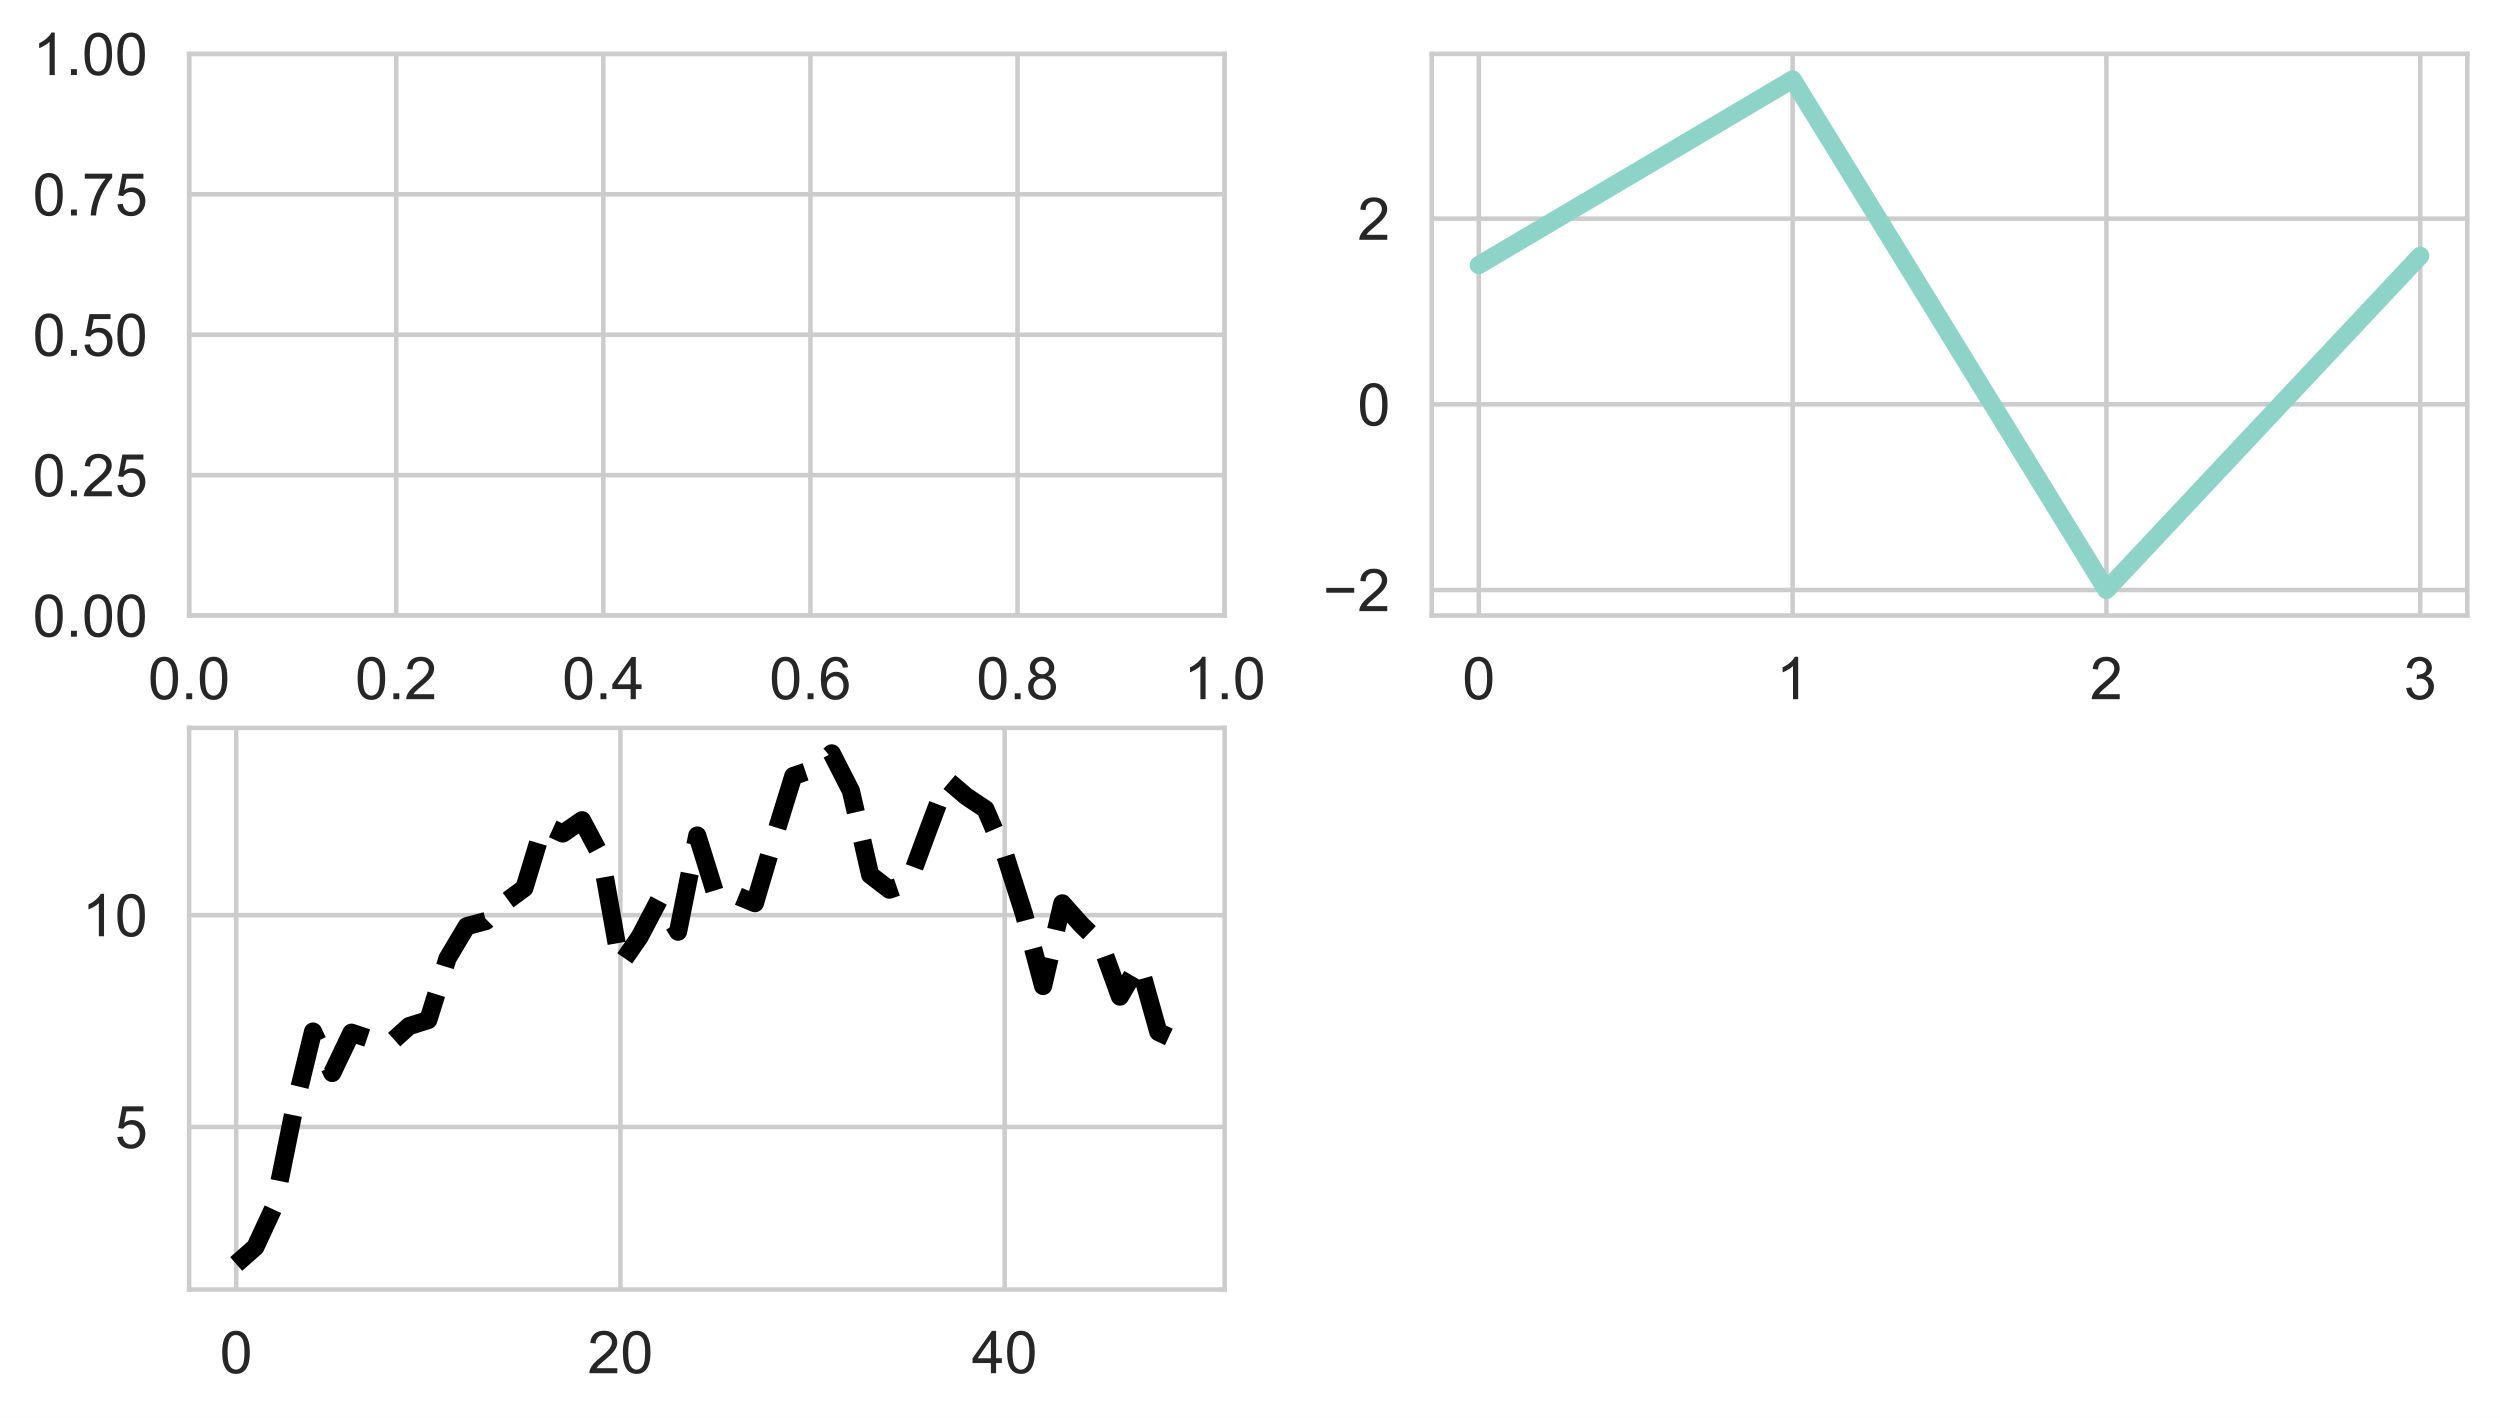
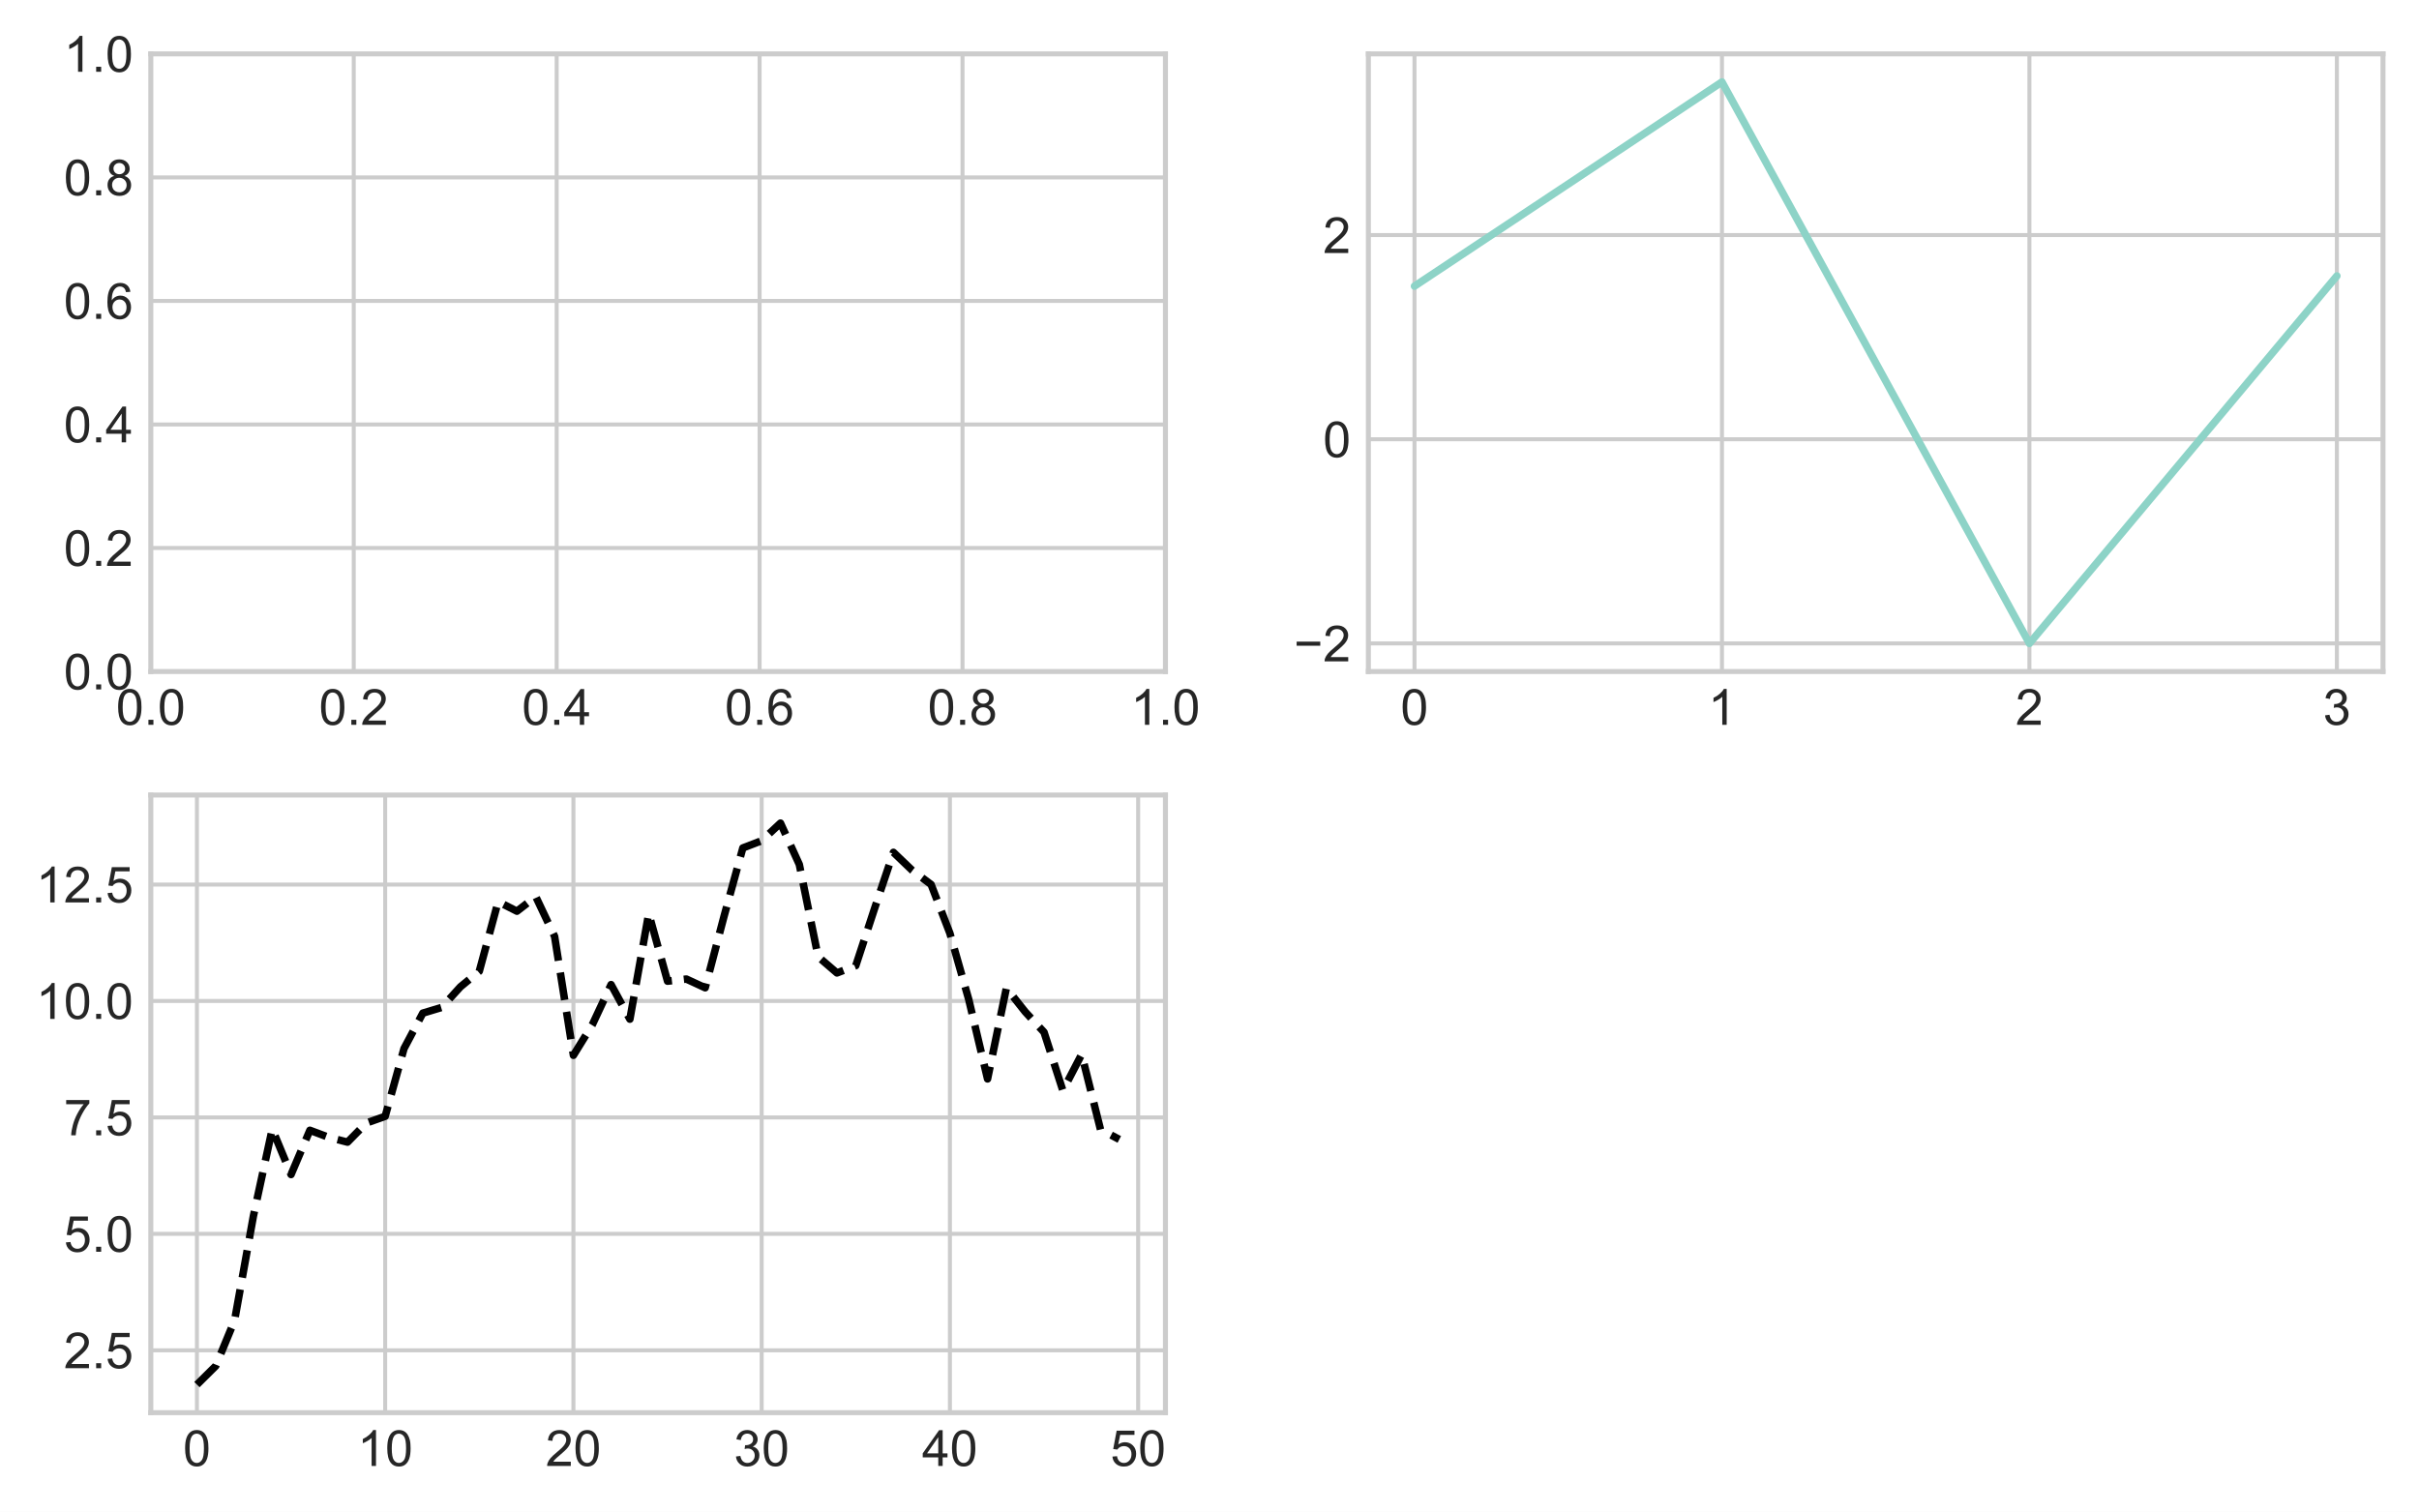
- <svg xmlns="http://www.w3.org/2000/svg" xmlns:xlink="http://www.w3.org/1999/xlink" height="311.841pt" version="1.1" viewBox="0 0 549.919 311.841" width="549.919pt">
+ <svg xmlns="http://www.w3.org/2000/svg" xmlns:xlink="http://www.w3.org/1999/xlink" height="302.424pt" version="1.1" viewBox="0 0 483.761 302.424" width="483.761pt">
  <defs>
    <style type="text/css">
*{stroke-linecap:butt;stroke-linejoin:round;}
  </style>
  </defs>
  <g id="figure_1">
    <g id="patch_1">
-       <path d="M 0 311.841  L 549.919 311.841  L 549.919 0  L 0 0  z " style="fill:#ffffff;" />
+       <path d="M 0 302.424  L 483.761 302.424  L 483.761 0  L 0 0  z " style="fill:#ffffff;" />
    </g>
    <g id="axes_1">
      <g id="patch_2">
-         <path d="M 41.599 135.398  L 269.381 135.398  L 269.381 11.853  L 41.599 11.853  z " style="fill:#ffffff;" />
+         <path d="M 30.161 134.324  L 233.07 134.324  L 233.07 10.779  L 30.161 10.779  z " style="fill:#ffffff;" />
      </g>
      <g id="matplotlib.axis_1">
        <g id="xtick_1">
          <g id="line2d_1">
-             <path clip-path="url(#pb2ed7197c6)" d="M 41.599 135.398  L 41.599 11.853  " style="fill:none;stroke:#cccccc;stroke-linecap:round;" />
+             <path clip-path="url(#p2ce2f819a0)" d="M 30.161 134.324  L 30.161 10.779  " style="fill:none;stroke:#cccccc;stroke-linecap:round;stroke-width:0.8;" />
          </g>
          <g id="line2d_2" />
          <g id="text_1">
            <defs>
              <path d="M 4.156 35.297  Q 4.156 48 6.766 55.734  Q 9.375 63.484 14.516 67.672  Q 19.672 71.875 27.484 71.875  Q 33.25 71.875 37.594 69.547  Q 41.938 67.234 44.766 62.859  Q 47.609 58.5 49.219 52.219  Q 50.828 45.953 50.828 35.297  Q 50.828 22.703 48.234 14.969  Q 45.656 7.234 40.5 3  Q 35.359 -1.219 27.484 -1.219  Q 17.141 -1.219 11.234 6.203  Q 4.156 15.141 4.156 35.297  z M 13.188 35.297  Q 13.188 17.672 17.312 11.828  Q 21.438 6 27.484 6  Q 33.547 6 37.672 11.859  Q 41.797 17.719 41.797 35.297  Q 41.797 52.984 37.672 58.781  Q 33.547 64.594 27.391 64.594  Q 21.344 64.594 17.719 59.469  Q 13.188 52.938 13.188 35.297  z " id="ArialMT-48" />
              <path d="M 9.078 0  L 9.078 10.016  L 19.094 10.016  L 19.094 0  z " id="ArialMT-46" />
            </defs>
-             <g style="fill:#262626;" transform="translate(32.56422 153.8032)scale(0.13 -0.13)">
+             <g style="fill:#262626;" transform="translate(23.21094 144.9822)scale(0.1 -0.1)">
              <use xlink:href="#ArialMT-48" />
              <use x="55.615" xlink:href="#ArialMT-46" />
              <use x="83.398" xlink:href="#ArialMT-48" />
            </g>
          </g>
        </g>
        <g id="xtick_2">
          <g id="line2d_3">
-             <path clip-path="url(#pb2ed7197c6)" d="M 87.156 135.398  L 87.156 11.853  " style="fill:none;stroke:#cccccc;stroke-linecap:round;" />
+             <path clip-path="url(#p2ce2f819a0)" d="M 70.743 134.324  L 70.743 10.779  " style="fill:none;stroke:#cccccc;stroke-linecap:round;stroke-width:0.8;" />
          </g>
          <g id="line2d_4" />
          <g id="text_2">
            <defs>
              <path d="M 50.344 8.453  L 50.344 0  L 3.031 0  Q 2.938 3.172 4.047 6.109  Q 5.859 10.938 9.828 15.625  Q 13.812 20.312 21.344 26.469  Q 33.016 36.031 37.109 41.625  Q 41.219 47.219 41.219 52.203  Q 41.219 57.422 37.469 61  Q 33.734 64.594 27.734 64.594  Q 21.391 64.594 17.578 60.781  Q 13.766 56.984 13.719 50.25  L 4.688 51.172  Q 5.609 61.281 11.656 66.578  Q 17.719 71.875 27.938 71.875  Q 38.234 71.875 44.234 66.156  Q 50.25 60.453 50.25 52  Q 50.25 47.703 48.484 43.547  Q 46.734 39.406 42.656 34.812  Q 38.578 30.219 29.109 22.219  Q 21.188 15.578 18.938 13.203  Q 16.703 10.844 15.234 8.453  z " id="ArialMT-50" />
            </defs>
-             <g style="fill:#262626;" transform="translate(78.12058 153.8032)scale(0.13 -0.13)">
+             <g style="fill:#262626;" transform="translate(63.79276 144.9822)scale(0.1 -0.1)">
              <use xlink:href="#ArialMT-48" />
              <use x="55.615" xlink:href="#ArialMT-46" />
              <use x="83.398" xlink:href="#ArialMT-50" />
            </g>
          </g>
        </g>
        <g id="xtick_3">
          <g id="line2d_5">
-             <path clip-path="url(#pb2ed7197c6)" d="M 132.712 135.398  L 132.712 11.853  " style="fill:none;stroke:#cccccc;stroke-linecap:round;" />
+             <path clip-path="url(#p2ce2f819a0)" d="M 111.325 134.324  L 111.325 10.779  " style="fill:none;stroke:#cccccc;stroke-linecap:round;stroke-width:0.8;" />
          </g>
          <g id="line2d_6" />
          <g id="text_3">
            <defs>
              <path d="M 32.328 0  L 32.328 17.141  L 1.266 17.141  L 1.266 25.203  L 33.938 71.578  L 41.109 71.578  L 41.109 25.203  L 50.781 25.203  L 50.781 17.141  L 41.109 17.141  L 41.109 0  z M 32.328 25.203  L 32.328 57.469  L 9.906 25.203  z " id="ArialMT-52" />
            </defs>
-             <g style="fill:#262626;" transform="translate(123.6769 153.8032)scale(0.13 -0.13)">
+             <g style="fill:#262626;" transform="translate(104.3746 144.9822)scale(0.1 -0.1)">
              <use xlink:href="#ArialMT-48" />
              <use x="55.615" xlink:href="#ArialMT-46" />
              <use x="83.398" xlink:href="#ArialMT-52" />
            </g>
          </g>
        </g>
        <g id="xtick_4">
          <g id="line2d_7">
-             <path clip-path="url(#pb2ed7197c6)" d="M 178.268 135.398  L 178.268 11.853  " style="fill:none;stroke:#cccccc;stroke-linecap:round;" />
+             <path clip-path="url(#p2ce2f819a0)" d="M 151.906 134.324  L 151.906 10.779  " style="fill:none;stroke:#cccccc;stroke-linecap:round;stroke-width:0.8;" />
          </g>
          <g id="line2d_8" />
          <g id="text_4">
            <defs>
              <path d="M 49.75 54.047  L 41.016 53.375  Q 39.844 58.547 37.703 60.891  Q 34.125 64.656 28.906 64.656  Q 24.703 64.656 21.531 62.312  Q 17.391 59.281 14.984 53.469  Q 12.594 47.656 12.5 36.922  Q 15.672 41.75 20.266 44.094  Q 24.859 46.438 29.891 46.438  Q 38.672 46.438 44.844 39.969  Q 51.031 33.5 51.031 23.25  Q 51.031 16.5 48.125 10.719  Q 45.219 4.938 40.141 1.859  Q 35.062 -1.219 28.609 -1.219  Q 17.625 -1.219 10.688 6.859  Q 3.766 14.938 3.766 33.5  Q 3.766 54.25 11.422 63.672  Q 18.109 71.875 29.438 71.875  Q 37.891 71.875 43.281 67.141  Q 48.688 62.406 49.75 54.047  z M 13.875 23.188  Q 13.875 18.656 15.797 14.5  Q 17.719 10.359 21.188 8.172  Q 24.656 6 28.469 6  Q 34.031 6 38.031 10.484  Q 42.047 14.984 42.047 22.703  Q 42.047 30.125 38.078 34.391  Q 34.125 38.672 28.125 38.672  Q 22.172 38.672 18.016 34.391  Q 13.875 30.125 13.875 23.188  z " id="ArialMT-54" />
            </defs>
-             <g style="fill:#262626;" transform="translate(169.2333 153.8032)scale(0.13 -0.13)">
+             <g style="fill:#262626;" transform="translate(144.9564 144.9822)scale(0.1 -0.1)">
              <use xlink:href="#ArialMT-48" />
              <use x="55.615" xlink:href="#ArialMT-46" />
              <use x="83.398" xlink:href="#ArialMT-54" />
            </g>
          </g>
        </g>
        <g id="xtick_5">
          <g id="line2d_9">
-             <path clip-path="url(#pb2ed7197c6)" d="M 223.825 135.398  L 223.825 11.853  " style="fill:none;stroke:#cccccc;stroke-linecap:round;" />
+             <path clip-path="url(#p2ce2f819a0)" d="M 192.488 134.324  L 192.488 10.779  " style="fill:none;stroke:#cccccc;stroke-linecap:round;stroke-width:0.8;" />
          </g>
          <g id="line2d_10" />
          <g id="text_5">
            <defs>
              <path d="M 17.672 38.812  Q 12.203 40.828 9.562 44.531  Q 6.938 48.25 6.938 53.422  Q 6.938 61.234 12.547 66.547  Q 18.172 71.875 27.484 71.875  Q 36.859 71.875 42.578 66.422  Q 48.297 60.984 48.297 53.172  Q 48.297 48.188 45.672 44.5  Q 43.062 40.828 37.75 38.812  Q 44.344 36.672 47.781 31.875  Q 51.219 27.094 51.219 20.453  Q 51.219 11.281 44.719 5.031  Q 38.234 -1.219 27.641 -1.219  Q 17.047 -1.219 10.547 5.047  Q 4.047 11.328 4.047 20.703  Q 4.047 27.688 7.594 32.391  Q 11.141 37.109 17.672 38.812  z M 15.922 53.719  Q 15.922 48.641 19.188 45.406  Q 22.469 42.188 27.688 42.188  Q 32.766 42.188 36.016 45.375  Q 39.266 48.578 39.266 53.219  Q 39.266 58.062 35.906 61.359  Q 32.562 64.656 27.594 64.656  Q 22.562 64.656 19.234 61.422  Q 15.922 58.203 15.922 53.719  z M 13.094 20.656  Q 13.094 16.891 14.875 13.375  Q 16.656 9.859 20.172 7.922  Q 23.688 6 27.734 6  Q 34.031 6 38.125 10.047  Q 42.234 14.109 42.234 20.359  Q 42.234 26.703 38.016 30.859  Q 33.797 35.016 27.438 35.016  Q 21.234 35.016 17.156 30.906  Q 13.094 26.812 13.094 20.656  z " id="ArialMT-56" />
            </defs>
-             <g style="fill:#262626;" transform="translate(214.7897 153.8032)scale(0.13 -0.13)">
+             <g style="fill:#262626;" transform="translate(185.5382 144.9822)scale(0.1 -0.1)">
              <use xlink:href="#ArialMT-48" />
              <use x="55.615" xlink:href="#ArialMT-46" />
              <use x="83.398" xlink:href="#ArialMT-56" />
            </g>
          </g>
        </g>
        <g id="xtick_6">
          <g id="line2d_11">
-             <path clip-path="url(#pb2ed7197c6)" d="M 269.381 135.398  L 269.381 11.853  " style="fill:none;stroke:#cccccc;stroke-linecap:round;" />
+             <path clip-path="url(#p2ce2f819a0)" d="M 233.07 134.324  L 233.07 10.779  " style="fill:none;stroke:#cccccc;stroke-linecap:round;stroke-width:0.8;" />
          </g>
          <g id="line2d_12" />
          <g id="text_6">
            <defs>
              <path d="M 37.25 0  L 28.469 0  L 28.469 56  Q 25.297 52.984 20.141 49.953  Q 14.984 46.922 10.891 45.406  L 10.891 53.906  Q 18.266 57.375 23.781 62.297  Q 29.297 67.234 31.594 71.875  L 37.25 71.875  z " id="ArialMT-49" />
            </defs>
-             <g style="fill:#262626;" transform="translate(260.346 153.8032)scale(0.13 -0.13)">
+             <g style="fill:#262626;" transform="translate(226.12 144.9822)scale(0.1 -0.1)">
              <use xlink:href="#ArialMT-49" />
              <use x="55.615" xlink:href="#ArialMT-46" />
              <use x="83.398" xlink:href="#ArialMT-48" />
            </g>
          </g>
        </g>
      </g>
      <g id="matplotlib.axis_2">
        <g id="ytick_1">
          <g id="line2d_13">
-             <path clip-path="url(#pb2ed7197c6)" d="M 41.599 135.398  L 269.381 135.398  " style="fill:none;stroke:#cccccc;stroke-linecap:round;" />
+             <path clip-path="url(#p2ce2f819a0)" d="M 30.161 134.324  L 233.07 134.324  " style="fill:none;stroke:#cccccc;stroke-linecap:round;stroke-width:0.8;" />
          </g>
          <g id="line2d_14" />
          <g id="text_7">
-             <g style="fill:#262626;" transform="translate(7.2 140.0506)scale(0.13 -0.13)">
+             <g style="fill:#262626;" transform="translate(12.76094 137.9033)scale(0.1 -0.1)">
              <use xlink:href="#ArialMT-48" />
              <use x="55.615" xlink:href="#ArialMT-46" />
              <use x="83.398" xlink:href="#ArialMT-48" />
-               <use x="139.014" xlink:href="#ArialMT-48" />
            </g>
          </g>
        </g>
        <g id="ytick_2">
          <g id="line2d_15">
-             <path clip-path="url(#pb2ed7197c6)" d="M 41.599 104.512  L 269.381 104.512  " style="fill:none;stroke:#cccccc;stroke-linecap:round;" />
+             <path clip-path="url(#p2ce2f819a0)" d="M 30.161 109.615  L 233.07 109.615  " style="fill:none;stroke:#cccccc;stroke-linecap:round;stroke-width:0.8;" />
          </g>
          <g id="line2d_16" />
          <g id="text_8">
-             <defs>
-               <path d="M 4.156 18.75  L 13.375 19.531  Q 14.406 12.797 18.141 9.391  Q 21.875 6 27.156 6  Q 33.5 6 37.891 10.781  Q 42.281 15.578 42.281 23.484  Q 42.281 31 38.062 35.344  Q 33.844 39.703 27 39.703  Q 22.75 39.703 19.328 37.766  Q 15.922 35.844 13.969 32.766  L 5.719 33.844  L 12.641 70.609  L 48.25 70.609  L 48.25 62.203  L 19.672 62.203  L 15.828 42.969  Q 22.266 47.469 29.344 47.469  Q 38.719 47.469 45.156 40.969  Q 51.609 34.469 51.609 24.266  Q 51.609 14.547 45.953 7.469  Q 39.062 -1.219 27.156 -1.219  Q 17.391 -1.219 11.203 4.25  Q 5.031 9.719 4.156 18.75  z " id="ArialMT-53" />
-             </defs>
-             <g style="fill:#262626;" transform="translate(7.2 109.1642)scale(0.13 -0.13)">
+             <g style="fill:#262626;" transform="translate(12.76094 113.1942)scale(0.1 -0.1)">
              <use xlink:href="#ArialMT-48" />
              <use x="55.615" xlink:href="#ArialMT-46" />
              <use x="83.398" xlink:href="#ArialMT-50" />
-               <use x="139.014" xlink:href="#ArialMT-53" />
            </g>
          </g>
        </g>
        <g id="ytick_3">
          <g id="line2d_17">
-             <path clip-path="url(#pb2ed7197c6)" d="M 41.599 73.625  L 269.381 73.625  " style="fill:none;stroke:#cccccc;stroke-linecap:round;" />
+             <path clip-path="url(#p2ce2f819a0)" d="M 30.161 84.906  L 233.07 84.906  " style="fill:none;stroke:#cccccc;stroke-linecap:round;stroke-width:0.8;" />
          </g>
          <g id="line2d_18" />
          <g id="text_9">
-             <g style="fill:#262626;" transform="translate(7.2 78.27788)scale(0.13 -0.13)">
-               <use xlink:href="#ArialMT-48" />
-               <use x="55.615" xlink:href="#ArialMT-46" />
-               <use x="83.398" xlink:href="#ArialMT-53" />
-               <use x="139.014" xlink:href="#ArialMT-48" />
+             <g style="fill:#262626;" transform="translate(12.76094 88.48508)scale(0.1 -0.1)">
+               <use xlink:href="#ArialMT-48" />
+               <use x="55.615" xlink:href="#ArialMT-46" />
+               <use x="83.398" xlink:href="#ArialMT-52" />
            </g>
          </g>
        </g>
        <g id="ytick_4">
          <g id="line2d_19">
-             <path clip-path="url(#pb2ed7197c6)" d="M 41.599 42.739  L 269.381 42.739  " style="fill:none;stroke:#cccccc;stroke-linecap:round;" />
+             <path clip-path="url(#p2ce2f819a0)" d="M 30.161 60.197  L 233.07 60.197  " style="fill:none;stroke:#cccccc;stroke-linecap:round;stroke-width:0.8;" />
          </g>
          <g id="line2d_20" />
          <g id="text_10">
-             <defs>
-               <path d="M 4.734 62.203  L 4.734 70.656  L 51.078 70.656  L 51.078 63.812  Q 44.234 56.547 37.516 44.484  Q 30.812 32.422 27.156 19.672  Q 24.516 10.688 23.781 0  L 14.75 0  Q 14.891 8.453 18.062 20.406  Q 21.234 32.375 27.172 43.484  Q 33.109 54.594 39.797 62.203  z " id="ArialMT-55" />
-             </defs>
-             <g style="fill:#262626;" transform="translate(7.2 47.39152)scale(0.13 -0.13)">
-               <use xlink:href="#ArialMT-48" />
-               <use x="55.615" xlink:href="#ArialMT-46" />
-               <use x="83.398" xlink:href="#ArialMT-55" />
-               <use x="139.014" xlink:href="#ArialMT-53" />
+             <g style="fill:#262626;" transform="translate(12.76094 63.77599)scale(0.1 -0.1)">
+               <use xlink:href="#ArialMT-48" />
+               <use x="55.615" xlink:href="#ArialMT-46" />
+               <use x="83.398" xlink:href="#ArialMT-54" />
            </g>
          </g>
        </g>
        <g id="ytick_5">
          <g id="line2d_21">
-             <path clip-path="url(#pb2ed7197c6)" d="M 41.599 11.853  L 269.381 11.853  " style="fill:none;stroke:#cccccc;stroke-linecap:round;" />
+             <path clip-path="url(#p2ce2f819a0)" d="M 30.161 35.488  L 233.07 35.488  " style="fill:none;stroke:#cccccc;stroke-linecap:round;stroke-width:0.8;" />
          </g>
          <g id="line2d_22" />
          <g id="text_11">
-             <g style="fill:#262626;" transform="translate(7.2 16.50516)scale(0.13 -0.13)">
+             <g style="fill:#262626;" transform="translate(12.76094 39.0669)scale(0.1 -0.1)">
+               <use xlink:href="#ArialMT-48" />
+               <use x="55.615" xlink:href="#ArialMT-46" />
+               <use x="83.398" xlink:href="#ArialMT-56" />
+             </g>
+           </g>
+         </g>
+         <g id="ytick_6">
+           <g id="line2d_23">
+             <path clip-path="url(#p2ce2f819a0)" d="M 30.161 10.779  L 233.07 10.779  " style="fill:none;stroke:#cccccc;stroke-linecap:round;stroke-width:0.8;" />
+           </g>
+           <g id="line2d_24" />
+           <g id="text_12">
+             <g style="fill:#262626;" transform="translate(12.76094 14.35781)scale(0.1 -0.1)">
              <use xlink:href="#ArialMT-49" />
              <use x="55.615" xlink:href="#ArialMT-46" />
              <use x="83.398" xlink:href="#ArialMT-48" />
-               <use x="139.014" xlink:href="#ArialMT-48" />
            </g>
          </g>
        </g>
      </g>
      <g id="patch_3">
-         <path d="M 41.599 135.398  L 41.599 11.853  " style="fill:none;stroke:#cccccc;stroke-linecap:square;stroke-linejoin:miter;" />
+         <path d="M 30.161 134.324  L 30.161 10.779  " style="fill:none;stroke:#cccccc;stroke-linecap:square;stroke-linejoin:miter;" />
      </g>
      <g id="patch_4">
-         <path d="M 269.381 135.398  L 269.381 11.853  " style="fill:none;stroke:#cccccc;stroke-linecap:square;stroke-linejoin:miter;" />
+         <path d="M 233.07 134.324  L 233.07 10.779  " style="fill:none;stroke:#cccccc;stroke-linecap:square;stroke-linejoin:miter;" />
      </g>
      <g id="patch_5">
-         <path d="M 41.599 135.398  L 269.381 135.398  " style="fill:none;stroke:#cccccc;stroke-linecap:square;stroke-linejoin:miter;" />
+         <path d="M 30.161 134.324  L 233.07 134.324  " style="fill:none;stroke:#cccccc;stroke-linecap:square;stroke-linejoin:miter;" />
      </g>
      <g id="patch_6">
-         <path d="M 41.599 11.853  L 269.381 11.853  " style="fill:none;stroke:#cccccc;stroke-linecap:square;stroke-linejoin:miter;" />
+         <path d="M 30.161 10.779  L 233.07 10.779  " style="fill:none;stroke:#cccccc;stroke-linecap:square;stroke-linejoin:miter;" />
      </g>
    </g>
    <g id="axes_2">
      <g id="patch_7">
-         <path d="M 314.937 135.398  L 542.719 135.398  L 542.719 11.853  L 314.937 11.853  z " style="fill:#ffffff;" />
+         <path d="M 273.652 134.324  L 476.561 134.324  L 476.561 10.779  L 273.652 10.779  z " style="fill:#ffffff;" />
      </g>
      <g id="matplotlib.axis_3">
        <g id="xtick_7">
-           <g id="line2d_23">
-             <path clip-path="url(#p8cd66c0d77)" d="M 325.291 135.398  L 325.291 11.853  " style="fill:none;stroke:#cccccc;stroke-linecap:round;" />
-           </g>
-           <g id="line2d_24" />
-           <g id="text_12">
-             <g style="fill:#262626;" transform="translate(321.6765 153.8032)scale(0.13 -0.13)">
-               <use xlink:href="#ArialMT-48" />
-             </g>
-           </g>
-         </g>
-         <g id="xtick_8">
          <g id="line2d_25">
-             <path clip-path="url(#p8cd66c0d77)" d="M 394.316 135.398  L 394.316 11.853  " style="fill:none;stroke:#cccccc;stroke-linecap:round;" />
+             <path clip-path="url(#p1428429de8)" d="M 282.875 134.324  L 282.875 10.779  " style="fill:none;stroke:#cccccc;stroke-linecap:round;stroke-width:0.8;" />
          </g>
          <g id="line2d_26" />
          <g id="text_13">
-             <g style="fill:#262626;" transform="translate(390.7013 153.8032)scale(0.13 -0.13)">
-               <use xlink:href="#ArialMT-49" />
-             </g>
-           </g>
-         </g>
-         <g id="xtick_9">
+             <g style="fill:#262626;" transform="translate(280.0945 144.9822)scale(0.1 -0.1)">
+               <use xlink:href="#ArialMT-48" />
+             </g>
+           </g>
+         </g>
+         <g id="xtick_8">
          <g id="line2d_27">
-             <path clip-path="url(#p8cd66c0d77)" d="M 463.341 135.398  L 463.341 11.853  " style="fill:none;stroke:#cccccc;stroke-linecap:round;" />
+             <path clip-path="url(#p1428429de8)" d="M 344.363 134.324  L 344.363 10.779  " style="fill:none;stroke:#cccccc;stroke-linecap:round;stroke-width:0.8;" />
          </g>
          <g id="line2d_28" />
          <g id="text_14">
-             <g style="fill:#262626;" transform="translate(459.7261 153.8032)scale(0.13 -0.13)">
-               <use xlink:href="#ArialMT-50" />
-             </g>
-           </g>
-         </g>
-         <g id="xtick_10">
+             <g style="fill:#262626;" transform="translate(341.5821 144.9822)scale(0.1 -0.1)">
+               <use xlink:href="#ArialMT-49" />
+             </g>
+           </g>
+         </g>
+         <g id="xtick_9">
          <g id="line2d_29">
-             <path clip-path="url(#p8cd66c0d77)" d="M 532.365 135.398  L 532.365 11.853  " style="fill:none;stroke:#cccccc;stroke-linecap:round;" />
+             <path clip-path="url(#p1428429de8)" d="M 405.85 134.324  L 405.85 10.779  " style="fill:none;stroke:#cccccc;stroke-linecap:round;stroke-width:0.8;" />
          </g>
          <g id="line2d_30" />
          <g id="text_15">
-             <defs>
-               <path d="M 4.203 18.891  L 12.984 20.062  Q 14.5 12.594 18.141 9.297  Q 21.781 6 27 6  Q 33.203 6 37.469 10.297  Q 41.75 14.594 41.75 20.953  Q 41.75 27 37.797 30.922  Q 33.844 34.859 27.734 34.859  Q 25.25 34.859 21.531 33.891  L 22.516 41.609  Q 23.391 41.5 23.922 41.5  Q 29.547 41.5 34.031 44.422  Q 38.531 47.359 38.531 53.469  Q 38.531 58.297 35.25 61.469  Q 31.984 64.656 26.812 64.656  Q 21.688 64.656 18.266 61.422  Q 14.844 58.203 13.875 51.766  L 5.078 53.328  Q 6.688 62.156 12.391 67.016  Q 18.109 71.875 26.609 71.875  Q 32.469 71.875 37.391 69.359  Q 42.328 66.844 44.938 62.5  Q 47.562 58.156 47.562 53.266  Q 47.562 48.641 45.062 44.828  Q 42.578 41.016 37.703 38.766  Q 44.047 37.312 47.562 32.688  Q 51.078 28.078 51.078 21.141  Q 51.078 11.766 44.234 5.25  Q 37.406 -1.266 26.953 -1.266  Q 17.531 -1.266 11.297 4.344  Q 5.078 9.969 4.203 18.891  z " id="ArialMT-51" />
-             </defs>
-             <g style="fill:#262626;" transform="translate(528.7509 153.8032)scale(0.13 -0.13)">
-               <use xlink:href="#ArialMT-51" />
-             </g>
-           </g>
-         </g>
-       </g>
-       <g id="matplotlib.axis_4">
-         <g id="ytick_6">
+             <g style="fill:#262626;" transform="translate(403.0697 144.9822)scale(0.1 -0.1)">
+               <use xlink:href="#ArialMT-50" />
+             </g>
+           </g>
+         </g>
+         <g id="xtick_10">
          <g id="line2d_31">
-             <path clip-path="url(#p8cd66c0d77)" d="M 314.937 129.782  L 542.719 129.782  " style="fill:none;stroke:#cccccc;stroke-linecap:round;" />
+             <path clip-path="url(#p1428429de8)" d="M 467.338 134.324  L 467.338 10.779  " style="fill:none;stroke:#cccccc;stroke-linecap:round;stroke-width:0.8;" />
          </g>
          <g id="line2d_32" />
          <g id="text_16">
            <defs>
+               <path d="M 4.203 18.891  L 12.984 20.062  Q 14.5 12.594 18.141 9.297  Q 21.781 6 27 6  Q 33.203 6 37.469 10.297  Q 41.75 14.594 41.75 20.953  Q 41.75 27 37.797 30.922  Q 33.844 34.859 27.734 34.859  Q 25.25 34.859 21.531 33.891  L 22.516 41.609  Q 23.391 41.5 23.922 41.5  Q 29.547 41.5 34.031 44.422  Q 38.531 47.359 38.531 53.469  Q 38.531 58.297 35.25 61.469  Q 31.984 64.656 26.812 64.656  Q 21.688 64.656 18.266 61.422  Q 14.844 58.203 13.875 51.766  L 5.078 53.328  Q 6.688 62.156 12.391 67.016  Q 18.109 71.875 26.609 71.875  Q 32.469 71.875 37.391 69.359  Q 42.328 66.844 44.938 62.5  Q 47.562 58.156 47.562 53.266  Q 47.562 48.641 45.062 44.828  Q 42.578 41.016 37.703 38.766  Q 44.047 37.312 47.562 32.688  Q 51.078 28.078 51.078 21.141  Q 51.078 11.766 44.234 5.25  Q 37.406 -1.266 26.953 -1.266  Q 17.531 -1.266 11.297 4.344  Q 5.078 9.969 4.203 18.891  z " id="ArialMT-51" />
+             </defs>
+             <g style="fill:#262626;" transform="translate(464.5573 144.9822)scale(0.1 -0.1)">
+               <use xlink:href="#ArialMT-51" />
+             </g>
+           </g>
+         </g>
+       </g>
+       <g id="matplotlib.axis_4">
+         <g id="ytick_7">
+           <g id="line2d_33">
+             <path clip-path="url(#p1428429de8)" d="M 273.652 128.709  L 476.561 128.709  " style="fill:none;stroke:#cccccc;stroke-linecap:round;stroke-width:0.8;" />
+           </g>
+           <g id="line2d_34" />
+           <g id="text_17">
+             <defs>
              <path d="M 52.828 31.203  L 5.562 31.203  L 5.562 39.406  L 52.828 39.406  z " id="ArialMT-8722" />
            </defs>
-             <g style="fill:#262626;" transform="translate(291.0154 134.4349)scale(0.13 -0.13)">
+             <g style="fill:#262626;" transform="translate(258.7503 132.2876)scale(0.1 -0.1)">
              <use xlink:href="#ArialMT-8722" />
              <use x="58.398" xlink:href="#ArialMT-50" />
            </g>
          </g>
        </g>
-         <g id="ytick_7">
-           <g id="line2d_33">
-             <path clip-path="url(#p8cd66c0d77)" d="M 314.937 88.941  L 542.719 88.941  " style="fill:none;stroke:#cccccc;stroke-linecap:round;" />
-           </g>
-           <g id="line2d_34" />
-           <g id="text_17">
-             <g style="fill:#262626;" transform="translate(298.6082 93.59344)scale(0.13 -0.13)">
-               <use xlink:href="#ArialMT-48" />
-             </g>
-           </g>
-         </g>
        <g id="ytick_8">
          <g id="line2d_35">
-             <path clip-path="url(#p8cd66c0d77)" d="M 314.937 48.099  L 542.719 48.099  " style="fill:none;stroke:#cccccc;stroke-linecap:round;" />
+             <path clip-path="url(#p1428429de8)" d="M 273.652 87.867  L 476.561 87.867  " style="fill:none;stroke:#cccccc;stroke-linecap:round;stroke-width:0.8;" />
          </g>
          <g id="line2d_36" />
          <g id="text_18">
-             <g style="fill:#262626;" transform="translate(298.6082 52.75196)scale(0.13 -0.13)">
+             <g style="fill:#262626;" transform="translate(264.5909 91.44609)scale(0.1 -0.1)">
+               <use xlink:href="#ArialMT-48" />
+             </g>
+           </g>
+         </g>
+         <g id="ytick_9">
+           <g id="line2d_37">
+             <path clip-path="url(#p1428429de8)" d="M 273.652 47.026  L 476.561 47.026  " style="fill:none;stroke:#cccccc;stroke-linecap:round;stroke-width:0.8;" />
+           </g>
+           <g id="line2d_38" />
+           <g id="text_19">
+             <g style="fill:#262626;" transform="translate(264.5909 50.60462)scale(0.1 -0.1)">
              <use xlink:href="#ArialMT-50" />
            </g>
          </g>
        </g>
      </g>
-       <g id="line2d_37">
-         <path clip-path="url(#p8cd66c0d77)" d="M 325.291 58.31  L 394.316 17.468  L 463.341 129.782  L 532.365 56.268  " style="fill:none;stroke:#8dd3c7;stroke-linecap:round;stroke-width:4;" />
+       <g id="line2d_39">
+         <path clip-path="url(#p1428429de8)" d="M 282.875 57.236  L 344.363 16.395  L 405.85 128.709  L 467.338 55.194  " style="fill:none;stroke:#8dd3c7;stroke-linecap:round;stroke-width:1.5;" />
      </g>
      <g id="patch_8">
-         <path d="M 314.937 135.398  L 314.937 11.853  " style="fill:none;stroke:#cccccc;stroke-linecap:square;stroke-linejoin:miter;" />
+         <path d="M 273.652 134.324  L 273.652 10.779  " style="fill:none;stroke:#cccccc;stroke-linecap:square;stroke-linejoin:miter;" />
      </g>
      <g id="patch_9">
-         <path d="M 542.719 135.398  L 542.719 11.853  " style="fill:none;stroke:#cccccc;stroke-linecap:square;stroke-linejoin:miter;" />
+         <path d="M 476.561 134.324  L 476.561 10.779  " style="fill:none;stroke:#cccccc;stroke-linecap:square;stroke-linejoin:miter;" />
      </g>
      <g id="patch_10">
-         <path d="M 314.937 135.398  L 542.719 135.398  " style="fill:none;stroke:#cccccc;stroke-linecap:square;stroke-linejoin:miter;" />
+         <path d="M 273.652 134.324  L 476.561 134.324  " style="fill:none;stroke:#cccccc;stroke-linecap:square;stroke-linejoin:miter;" />
      </g>
      <g id="patch_11">
-         <path d="M 314.937 11.853  L 542.719 11.853  " style="fill:none;stroke:#cccccc;stroke-linecap:square;stroke-linejoin:miter;" />
+         <path d="M 273.652 10.779  L 476.561 10.779  " style="fill:none;stroke:#cccccc;stroke-linecap:square;stroke-linejoin:miter;" />
      </g>
    </g>
    <g id="axes_3">
      <g id="patch_12">
-         <path d="M 41.599 283.653  L 269.381 283.653  L 269.381 160.107  L 41.599 160.107  z " style="fill:#ffffff;" />
+         <path d="M 30.161 282.579  L 233.07 282.579  L 233.07 159.033  L 30.161 159.033  z " style="fill:#ffffff;" />
      </g>
      <g id="matplotlib.axis_5">
        <g id="xtick_11">
-           <g id="line2d_38">
-             <path clip-path="url(#pc98adf8912)" d="M 51.953 283.653  L 51.953 160.107  " style="fill:none;stroke:#cccccc;stroke-linecap:round;" />
-           </g>
-           <g id="line2d_39" />
-           <g id="text_19">
-             <g style="fill:#262626;" transform="translate(48.33833 302.0577)scale(0.13 -0.13)">
-               <use xlink:href="#ArialMT-48" />
-             </g>
-           </g>
-         </g>
-         <g id="xtick_12">
          <g id="line2d_40">
-             <path clip-path="url(#pc98adf8912)" d="M 136.473 283.653  L 136.473 160.107  " style="fill:none;stroke:#cccccc;stroke-linecap:round;" />
+             <path clip-path="url(#pf917cdc8a0)" d="M 39.384 282.579  L 39.384 159.033  " style="fill:none;stroke:#cccccc;stroke-linecap:round;stroke-width:0.8;" />
          </g>
          <g id="line2d_41" />
          <g id="text_20">
-             <g style="fill:#262626;" transform="translate(129.2439 302.0577)scale(0.13 -0.13)">
-               <use xlink:href="#ArialMT-50" />
-               <use x="55.615" xlink:href="#ArialMT-48" />
-             </g>
-           </g>
-         </g>
-         <g id="xtick_13">
+             <g style="fill:#262626;" transform="translate(36.60361 293.2367)scale(0.1 -0.1)">
+               <use xlink:href="#ArialMT-48" />
+             </g>
+           </g>
+         </g>
+         <g id="xtick_12">
          <g id="line2d_42">
-             <path clip-path="url(#pc98adf8912)" d="M 220.993 283.653  L 220.993 160.107  " style="fill:none;stroke:#cccccc;stroke-linecap:round;" />
+             <path clip-path="url(#pf917cdc8a0)" d="M 77.03 282.579  L 77.03 159.033  " style="fill:none;stroke:#cccccc;stroke-linecap:round;stroke-width:0.8;" />
          </g>
          <g id="line2d_43" />
          <g id="text_21">
-             <g style="fill:#262626;" transform="translate(213.764 302.0577)scale(0.13 -0.13)">
-               <use xlink:href="#ArialMT-52" />
-               <use x="55.615" xlink:href="#ArialMT-48" />
-             </g>
-           </g>
-         </g>
-       </g>
-       <g id="matplotlib.axis_6">
-         <g id="ytick_9">
+             <g style="fill:#262626;" transform="translate(71.46861 293.2367)scale(0.1 -0.1)">
+               <use xlink:href="#ArialMT-49" />
+               <use x="55.615" xlink:href="#ArialMT-48" />
+             </g>
+           </g>
+         </g>
+         <g id="xtick_13">
          <g id="line2d_44">
-             <path clip-path="url(#pc98adf8912)" d="M 41.599 247.888  L 269.381 247.888  " style="fill:none;stroke:#cccccc;stroke-linecap:round;" />
+             <path clip-path="url(#pf917cdc8a0)" d="M 114.675 282.579  L 114.675 159.033  " style="fill:none;stroke:#cccccc;stroke-linecap:round;stroke-width:0.8;" />
          </g>
          <g id="line2d_45" />
          <g id="text_22">
-             <g style="fill:#262626;" transform="translate(25.27 252.5401)scale(0.13 -0.13)">
-               <use xlink:href="#ArialMT-53" />
-             </g>
-           </g>
-         </g>
-         <g id="ytick_10">
+             <g style="fill:#262626;" transform="translate(109.1141 293.2367)scale(0.1 -0.1)">
+               <use xlink:href="#ArialMT-50" />
+               <use x="55.615" xlink:href="#ArialMT-48" />
+             </g>
+           </g>
+         </g>
+         <g id="xtick_14">
          <g id="line2d_46">
-             <path clip-path="url(#pc98adf8912)" d="M 41.599 201.303  L 269.381 201.303  " style="fill:none;stroke:#cccccc;stroke-linecap:round;" />
+             <path clip-path="url(#pf917cdc8a0)" d="M 152.32 282.579  L 152.32 159.033  " style="fill:none;stroke:#cccccc;stroke-linecap:round;stroke-width:0.8;" />
          </g>
          <g id="line2d_47" />
          <g id="text_23">
-             <g style="fill:#262626;" transform="translate(18.04078 205.9552)scale(0.13 -0.13)">
-               <use xlink:href="#ArialMT-49" />
-               <use x="55.615" xlink:href="#ArialMT-48" />
-             </g>
-           </g>
-         </g>
-       </g>
-       <g id="line2d_48">
-         <path clip-path="url(#pc98adf8912)" d="M 51.953 278.037  L 56.179 274.309  L 60.405 265.19  L 64.631 244.311  L 68.857 226.911  L 73.083 236.017  L 77.309 227.165  L 81.535 228.575  L 85.761 229.537  L 89.987 225.711  L 94.213 224.369  L 98.439 210.819  L 102.665 203.729  L 106.891 202.595  L 111.117 198.46  L 115.343 195.351  L 119.569 181.431  L 123.795 183.342  L 128.021 180.425  L 132.247 188.383  L 136.473 212.169  L 140.699 206.079  L 144.925 198.025  L 149.151 204.94  L 153.377 183.793  L 157.603 197.343  L 161.829 196.917  L 166.055 198.661  L 170.281 184.38  L 174.507 170.69  L 178.733 169.246  L 182.959 165.723  L 187.185 173.994  L 191.411 192.449  L 195.637 195.691  L 199.863 194.234  L 204.089 182.772  L 208.315 171.569  L 212.541 175.178  L 216.767 177.994  L 220.993 187.764  L 225.219 200.994  L 229.445 216.891  L 233.671 198.716  L 237.897 203.464  L 242.123 207.546  L 246.349 219.218  L 250.575 211.974  L 254.801 227.011  L 259.027 228.993  " style="fill:none;stroke:#000000;stroke-dasharray:14.8,6.4;stroke-dashoffset:0;stroke-width:4;" />
+             <g style="fill:#262626;" transform="translate(146.7596 293.2367)scale(0.1 -0.1)">
+               <use xlink:href="#ArialMT-51" />
+               <use x="55.615" xlink:href="#ArialMT-48" />
+             </g>
+           </g>
+         </g>
+         <g id="xtick_15">
+           <g id="line2d_48">
+             <path clip-path="url(#pf917cdc8a0)" d="M 189.966 282.579  L 189.966 159.033  " style="fill:none;stroke:#cccccc;stroke-linecap:round;stroke-width:0.8;" />
+           </g>
+           <g id="line2d_49" />
+           <g id="text_24">
+             <g style="fill:#262626;" transform="translate(184.405 293.2367)scale(0.1 -0.1)">
+               <use xlink:href="#ArialMT-52" />
+               <use x="55.615" xlink:href="#ArialMT-48" />
+             </g>
+           </g>
+         </g>
+         <g id="xtick_16">
+           <g id="line2d_50">
+             <path clip-path="url(#pf917cdc8a0)" d="M 227.611 282.579  L 227.611 159.033  " style="fill:none;stroke:#cccccc;stroke-linecap:round;stroke-width:0.8;" />
+           </g>
+           <g id="line2d_51" />
+           <g id="text_25">
+             <defs>
+               <path d="M 4.156 18.75  L 13.375 19.531  Q 14.406 12.797 18.141 9.391  Q 21.875 6 27.156 6  Q 33.5 6 37.891 10.781  Q 42.281 15.578 42.281 23.484  Q 42.281 31 38.062 35.344  Q 33.844 39.703 27 39.703  Q 22.75 39.703 19.328 37.766  Q 15.922 35.844 13.969 32.766  L 5.719 33.844  L 12.641 70.609  L 48.25 70.609  L 48.25 62.203  L 19.672 62.203  L 15.828 42.969  Q 22.266 47.469 29.344 47.469  Q 38.719 47.469 45.156 40.969  Q 51.609 34.469 51.609 24.266  Q 51.609 14.547 45.953 7.469  Q 39.062 -1.219 27.156 -1.219  Q 17.391 -1.219 11.203 4.25  Q 5.031 9.719 4.156 18.75  z " id="ArialMT-53" />
+             </defs>
+             <g style="fill:#262626;" transform="translate(222.0505 293.2367)scale(0.1 -0.1)">
+               <use xlink:href="#ArialMT-53" />
+               <use x="55.615" xlink:href="#ArialMT-48" />
+             </g>
+           </g>
+         </g>
+       </g>
+       <g id="matplotlib.axis_6">
+         <g id="ytick_10">
+           <g id="line2d_52">
+             <path clip-path="url(#pf917cdc8a0)" d="M 30.161 270.106  L 233.07 270.106  " style="fill:none;stroke:#cccccc;stroke-linecap:round;stroke-width:0.8;" />
+           </g>
+           <g id="line2d_53" />
+           <g id="text_26">
+             <g style="fill:#262626;" transform="translate(12.76094 273.6853)scale(0.1 -0.1)">
+               <use xlink:href="#ArialMT-50" />
+               <use x="55.615" xlink:href="#ArialMT-46" />
+               <use x="83.398" xlink:href="#ArialMT-53" />
+             </g>
+           </g>
+         </g>
+         <g id="ytick_11">
+           <g id="line2d_54">
+             <path clip-path="url(#pf917cdc8a0)" d="M 30.161 246.814  L 233.07 246.814  " style="fill:none;stroke:#cccccc;stroke-linecap:round;stroke-width:0.8;" />
+           </g>
+           <g id="line2d_55" />
+           <g id="text_27">
+             <g style="fill:#262626;" transform="translate(12.76094 250.3928)scale(0.1 -0.1)">
+               <use xlink:href="#ArialMT-53" />
+               <use x="55.615" xlink:href="#ArialMT-46" />
+               <use x="83.398" xlink:href="#ArialMT-48" />
+             </g>
+           </g>
+         </g>
+         <g id="ytick_12">
+           <g id="line2d_56">
+             <path clip-path="url(#pf917cdc8a0)" d="M 30.161 223.521  L 233.07 223.521  " style="fill:none;stroke:#cccccc;stroke-linecap:round;stroke-width:0.8;" />
+           </g>
+           <g id="line2d_57" />
+           <g id="text_28">
+             <defs>
+               <path d="M 4.734 62.203  L 4.734 70.656  L 51.078 70.656  L 51.078 63.812  Q 44.234 56.547 37.516 44.484  Q 30.812 32.422 27.156 19.672  Q 24.516 10.688 23.781 0  L 14.75 0  Q 14.891 8.453 18.062 20.406  Q 21.234 32.375 27.172 43.484  Q 33.109 54.594 39.797 62.203  z " id="ArialMT-55" />
+             </defs>
+             <g style="fill:#262626;" transform="translate(12.76094 227.1003)scale(0.1 -0.1)">
+               <use xlink:href="#ArialMT-55" />
+               <use x="55.615" xlink:href="#ArialMT-46" />
+               <use x="83.398" xlink:href="#ArialMT-53" />
+             </g>
+           </g>
+         </g>
+         <g id="ytick_13">
+           <g id="line2d_58">
+             <path clip-path="url(#pf917cdc8a0)" d="M 30.161 200.229  L 233.07 200.229  " style="fill:none;stroke:#cccccc;stroke-linecap:round;stroke-width:0.8;" />
+           </g>
+           <g id="line2d_59" />
+           <g id="text_29">
+             <g style="fill:#262626;" transform="translate(7.2 203.8078)scale(0.1 -0.1)">
+               <use xlink:href="#ArialMT-49" />
+               <use x="55.615" xlink:href="#ArialMT-48" />
+               <use x="111.23" xlink:href="#ArialMT-46" />
+               <use x="139.014" xlink:href="#ArialMT-48" />
+             </g>
+           </g>
+         </g>
+         <g id="ytick_14">
+           <g id="line2d_60">
+             <path clip-path="url(#pf917cdc8a0)" d="M 30.161 176.936  L 233.07 176.936  " style="fill:none;stroke:#cccccc;stroke-linecap:round;stroke-width:0.8;" />
+           </g>
+           <g id="line2d_61" />
+           <g id="text_30">
+             <g style="fill:#262626;" transform="translate(7.2 180.5153)scale(0.1 -0.1)">
+               <use xlink:href="#ArialMT-49" />
+               <use x="55.615" xlink:href="#ArialMT-50" />
+               <use x="111.23" xlink:href="#ArialMT-46" />
+               <use x="139.014" xlink:href="#ArialMT-53" />
+             </g>
+           </g>
+         </g>
+       </g>
+       <g id="line2d_62">
+         <path clip-path="url(#pf917cdc8a0)" d="M 39.384 276.963  L 43.149 273.235  L 46.913 264.116  L 50.678 243.238  L 54.442 225.838  L 58.207 234.943  L 61.971 226.091  L 65.736 227.501  L 69.5 228.463  L 73.265 224.637  L 77.03 223.295  L 80.794 209.746  L 84.559 202.655  L 88.323 201.522  L 92.088 197.386  L 95.852 194.277  L 99.617 180.357  L 103.381 182.268  L 107.146 179.352  L 110.91 187.309  L 114.675 211.095  L 118.44 205.006  L 122.204 196.952  L 125.969 203.866  L 129.733 182.719  L 133.498 196.269  L 137.262 195.843  L 141.027 197.587  L 144.791 183.306  L 148.556 169.616  L 152.32 168.172  L 156.085 164.649  L 159.85 172.921  L 163.614 191.376  L 167.379 194.617  L 171.143 193.161  L 174.908 181.698  L 178.672 170.495  L 182.437 174.104  L 186.201 176.921  L 189.966 186.69  L 193.731 199.92  L 197.495 215.818  L 201.26 197.642  L 205.024 202.391  L 208.789 206.472  L 212.553 218.144  L 216.318 210.901  L 220.082 225.937  L 223.847 227.919  " style="fill:none;stroke:#000000;stroke-dasharray:5.55,2.4;stroke-dashoffset:0;stroke-width:1.5;" />
      </g>
      <g id="patch_13">
-         <path d="M 41.599 283.653  L 41.599 160.107  " style="fill:none;stroke:#cccccc;stroke-linecap:square;stroke-linejoin:miter;" />
+         <path d="M 30.161 282.579  L 30.161 159.033  " style="fill:none;stroke:#cccccc;stroke-linecap:square;stroke-linejoin:miter;" />
      </g>
      <g id="patch_14">
-         <path d="M 269.381 283.653  L 269.381 160.107  " style="fill:none;stroke:#cccccc;stroke-linecap:square;stroke-linejoin:miter;" />
+         <path d="M 233.07 282.579  L 233.07 159.033  " style="fill:none;stroke:#cccccc;stroke-linecap:square;stroke-linejoin:miter;" />
      </g>
      <g id="patch_15">
-         <path d="M 41.599 283.653  L 269.381 283.653  " style="fill:none;stroke:#cccccc;stroke-linecap:square;stroke-linejoin:miter;" />
+         <path d="M 30.161 282.579  L 233.07 282.579  " style="fill:none;stroke:#cccccc;stroke-linecap:square;stroke-linejoin:miter;" />
      </g>
      <g id="patch_16">
-         <path d="M 41.599 160.107  L 269.381 160.107  " style="fill:none;stroke:#cccccc;stroke-linecap:square;stroke-linejoin:miter;" />
+         <path d="M 30.161 159.033  L 233.07 159.033  " style="fill:none;stroke:#cccccc;stroke-linecap:square;stroke-linejoin:miter;" />
      </g>
    </g>
  </g>
  <defs>
-     <clipPath id="pb2ed7197c6">
-       <rect height="123.545" width="227.782" x="41.599" y="11.853" />
+     <clipPath id="p2ce2f819a0">
+       <rect height="123.545" width="202.909" x="30.161" y="10.779" />
    </clipPath>
-     <clipPath id="p8cd66c0d77">
-       <rect height="123.545" width="227.782" x="314.937" y="11.853" />
+     <clipPath id="p1428429de8">
+       <rect height="123.545" width="202.909" x="273.652" y="10.779" />
    </clipPath>
-     <clipPath id="pc98adf8912">
-       <rect height="123.545" width="227.782" x="41.599" y="160.107" />
+     <clipPath id="pf917cdc8a0">
+       <rect height="123.545" width="202.909" x="30.161" y="159.033" />
    </clipPath>
  </defs>
</svg>
